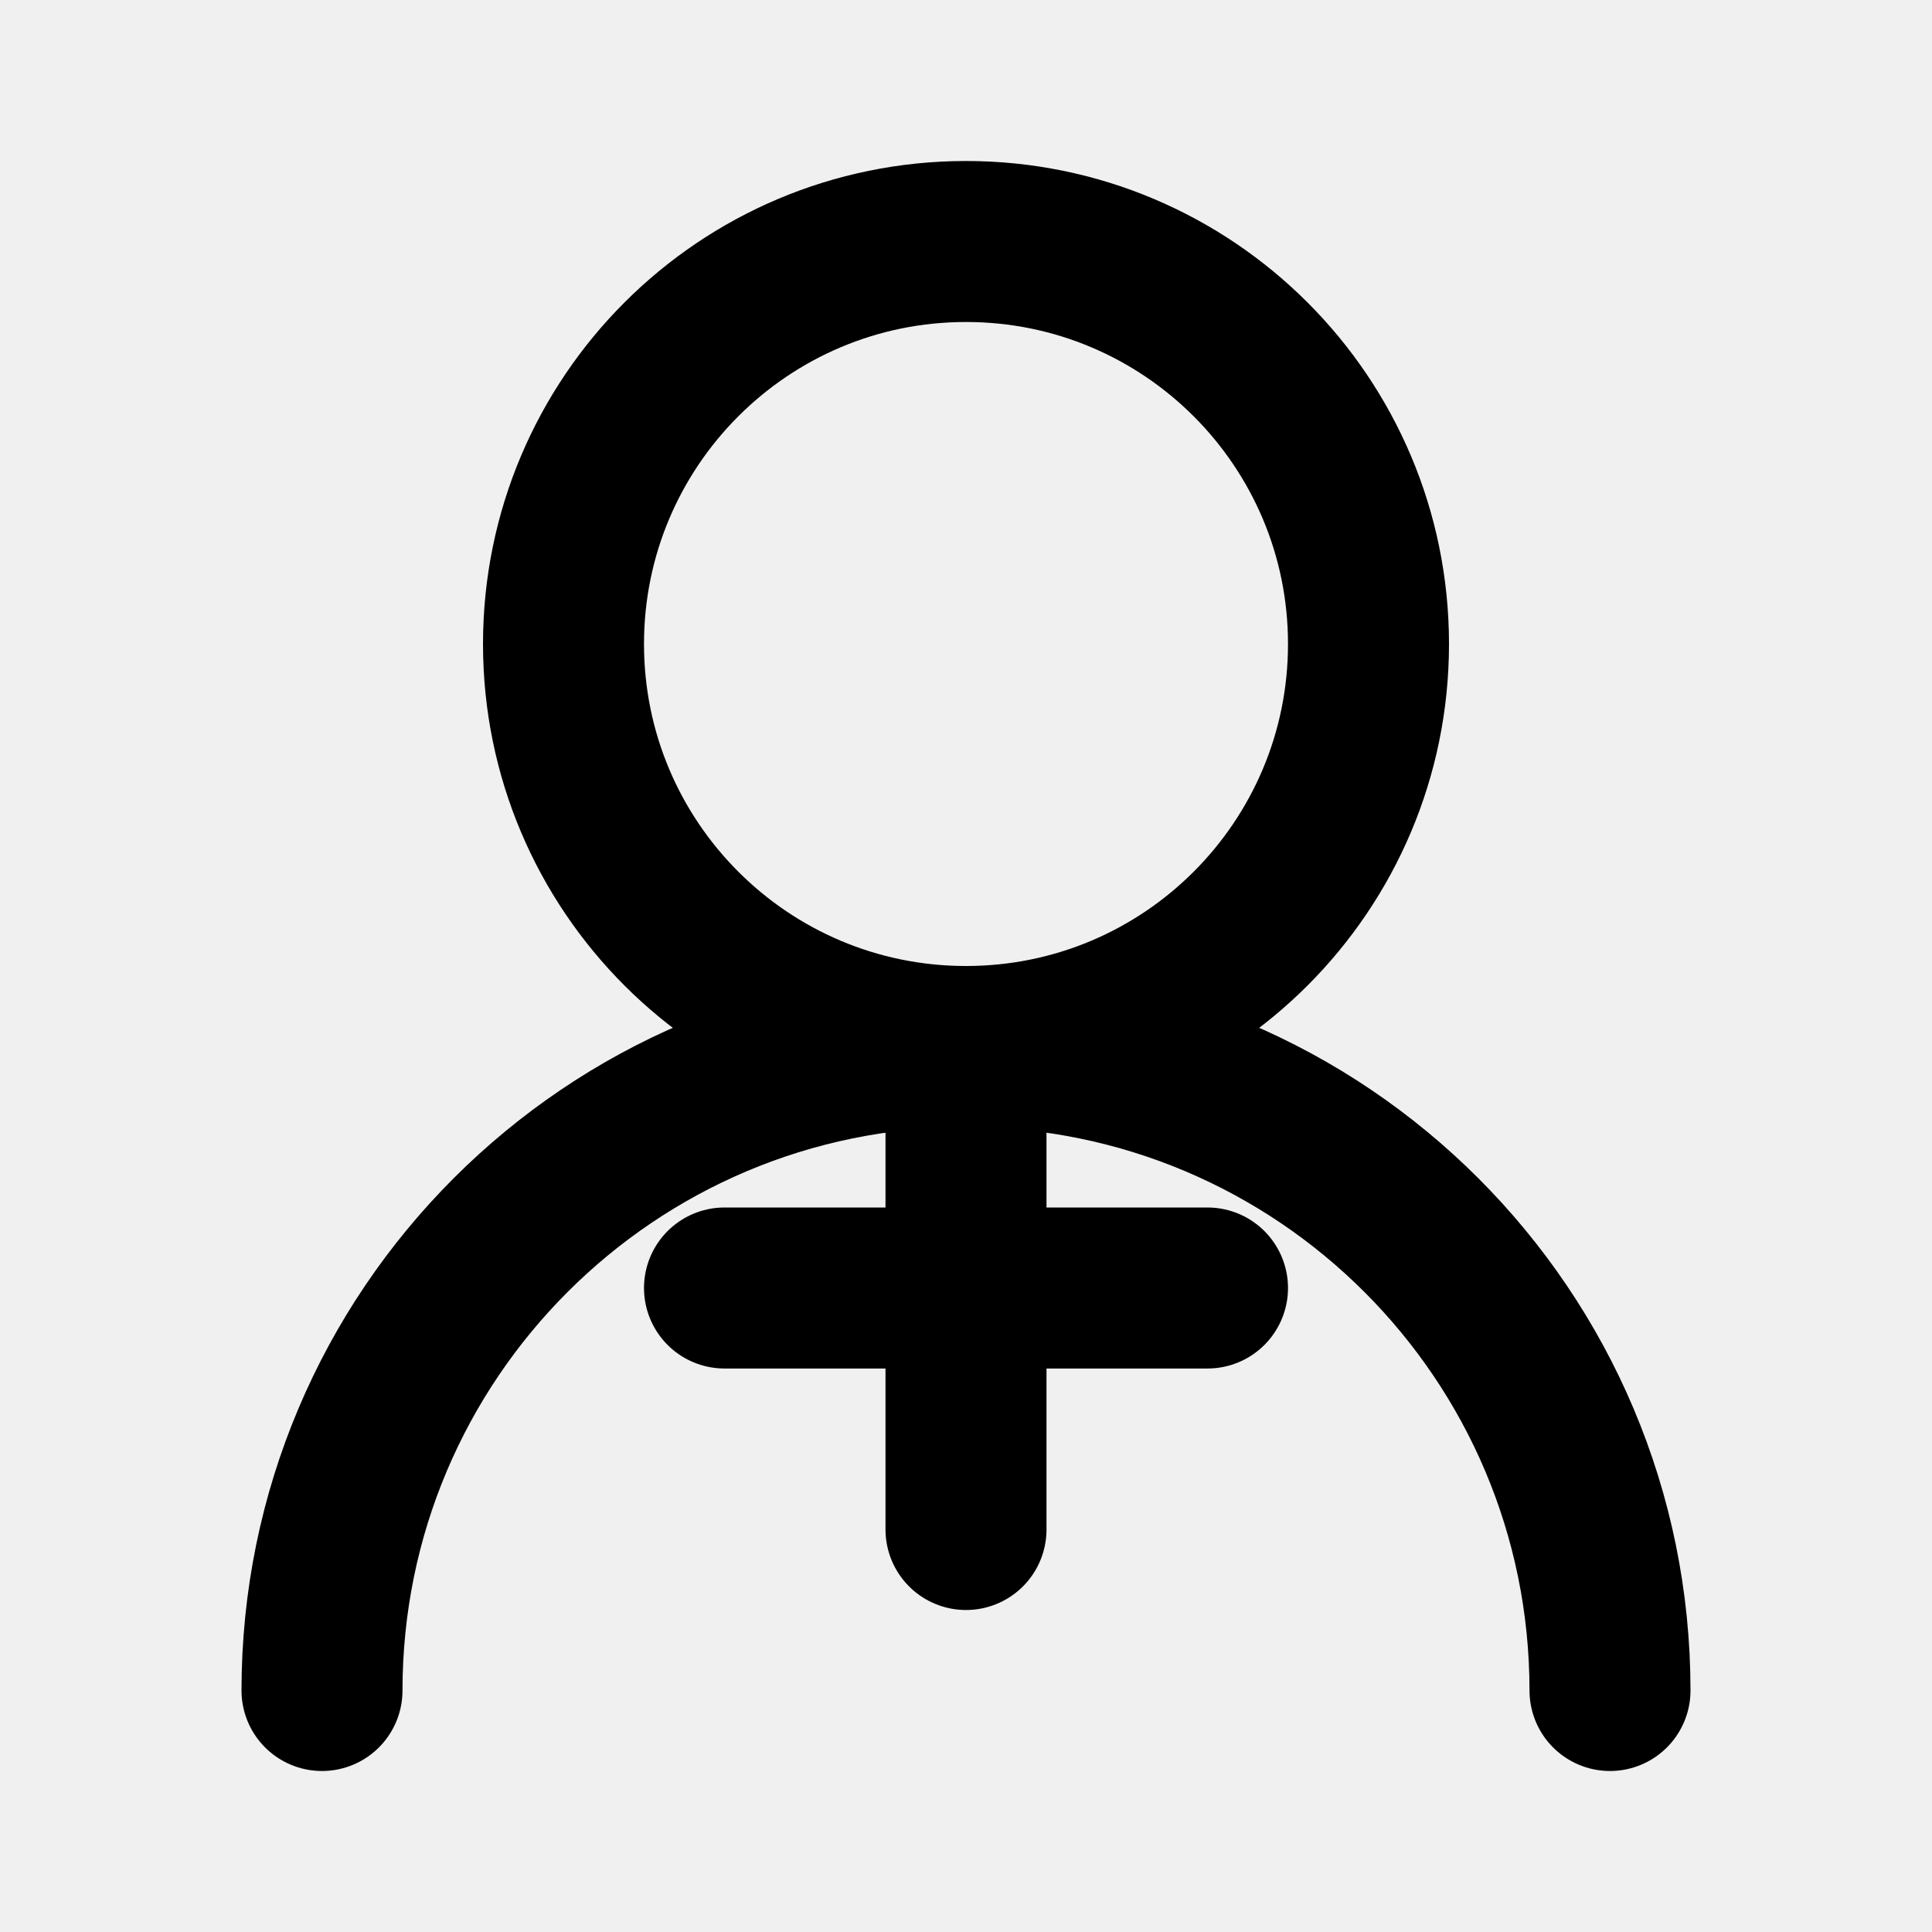
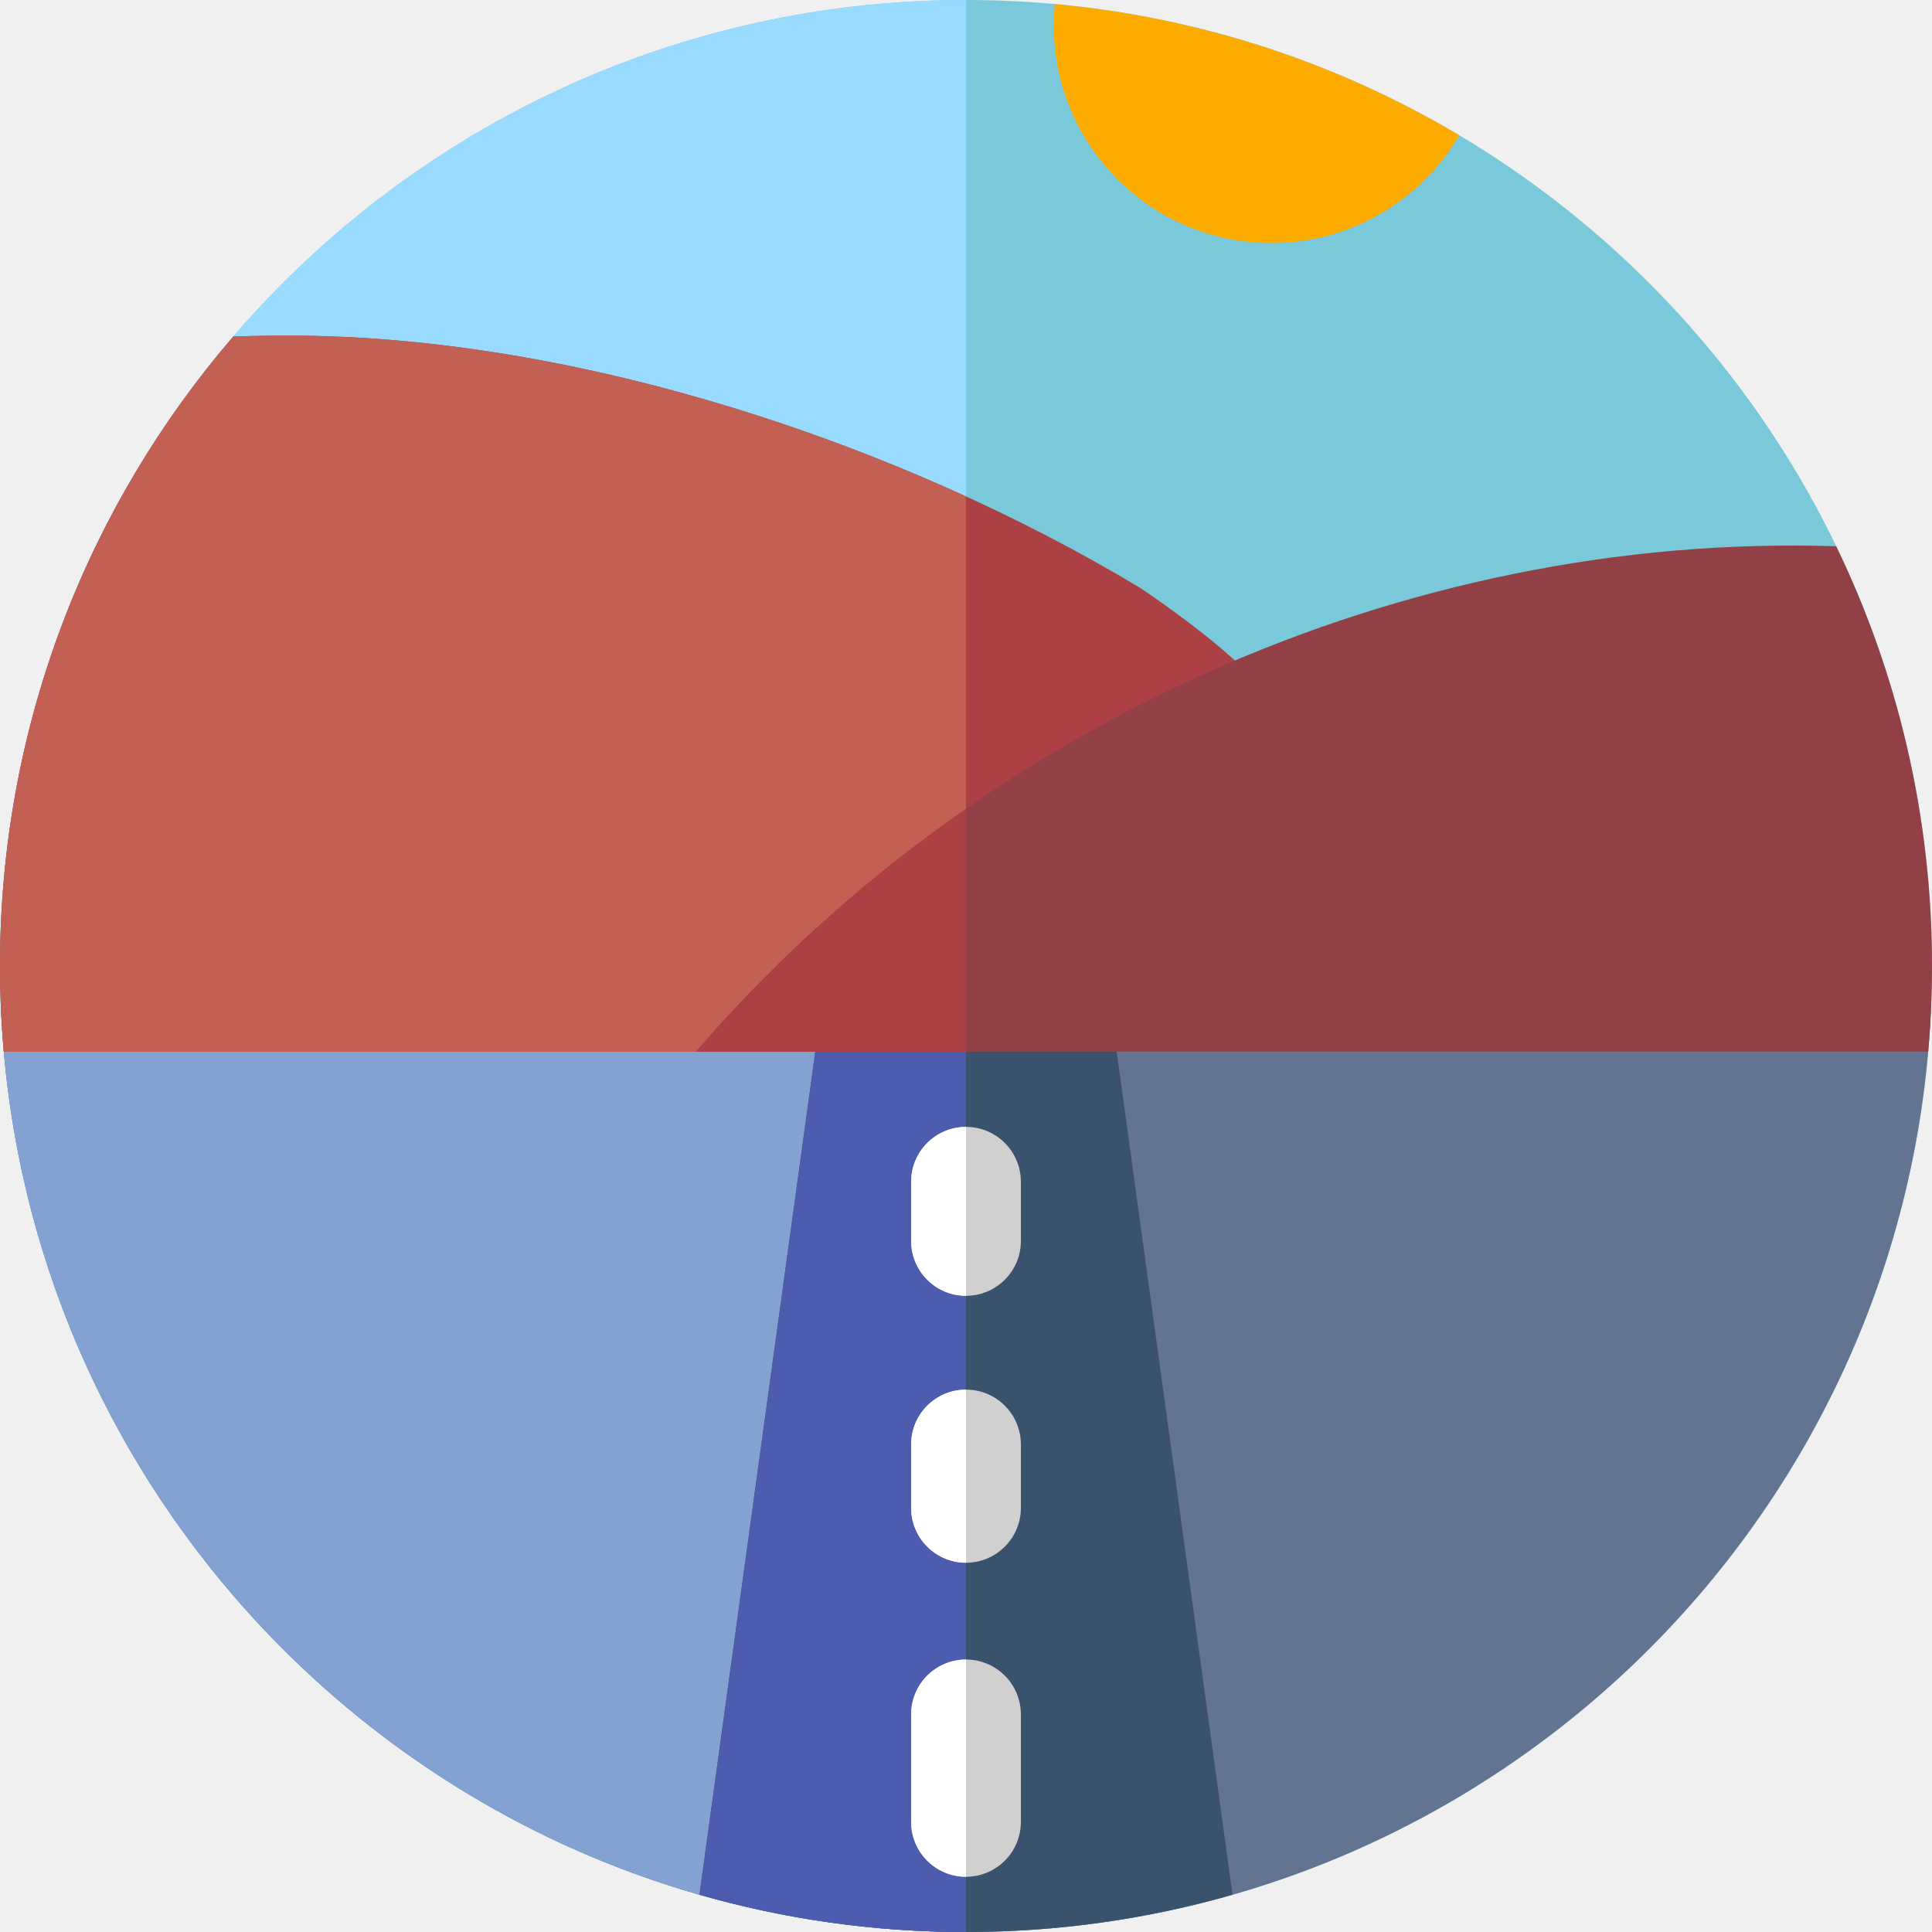
- <svg xmlns="http://www.w3.org/2000/svg" width="24" height="24" viewBox="0 0 24 24" fill="none" stroke="currentColor" stroke-width="2" stroke-linecap="round" stroke-linejoin="round">
-   <circle cx="12" cy="8" r="5" />
-   <path d="M20 21a8 8 0 0 0-16 0" />
-   <path d="M12 13V19" />
-   <path d="M9 16h6" />
+ <svg xmlns="http://www.w3.org/2000/svg" height="800px" width="800px" version="1.1" id="Layer_1" viewBox="0 0 512 512" xml:space="preserve">
+   <circle style="fill:#79C9DB;" cx="256" cy="256" r="256" />
+   <path style="fill:#99DBFF;" d="M256,512C114.615,512,0,397.385,0,256S114.615,0,256,0V512z" />
+   <path style="fill:#637492;" d="M0.22,266.182C5.568,402.845,118.026,512,256,512s250.432-109.155,255.78-245.818H0.22z" />
+   <path style="fill:#84A2D1;" d="M0.22,266.182C5.568,402.845,118.026,512,256,512V266.182H0.22z" />
+   <path style="fill:#FEAB00;" d="M336.924,64.41c21.228,0,39.769-11.475,49.776-28.559C354.807,16.877,318.444,4.639,279.565,1.089  c-0.191,1.862-0.304,3.745-0.304,5.657C279.26,38.593,305.076,64.41,336.924,64.41z" />
+   <path style="fill:#39536F;" d="M217.783,266.182l-32.417,235.93C207.804,508.541,231.495,512,256,512s48.196-3.459,70.634-9.888  l-32.417-235.93H217.783z" />
+   <path style="fill:#4D5CAE;" d="M217.783,266.182l-32.417,235.93C207.804,508.541,231.495,512,256,512V266.182H217.783z" />
+   <path style="fill:#AC4045;" d="M302.358,155.926c-62.82-37.895-148.857-66.992-226.007-66.992c-4.864,0-9.709,0.084-14.532,0.253  C23.292,133.993,0,192.273,0,256c0,7.651,0.355,15.217,1.012,22.697h10.624h172.841c52.999-61.559,150.432-90.333,150.432-90.333  C341.686,182.131,302.358,155.926,302.358,155.926z" />
+   <path style="fill:#C26053;" d="M255.999,131.549c-55.35-25.306-120.141-42.615-179.648-42.615c-4.864,0-9.709,0.084-14.532,0.253  C23.292,133.993,0,192.273,0,256c0,7.651,0.355,15.217,1.012,22.697h10.624h172.841L256,235.636L255.999,131.549z" />
+   <path style="fill:#924045;" d="M486.609,144.761c-114.794-3.684-228.068,47.91-302.132,133.936h315.887h10.624  C511.645,271.217,512,263.651,512,256C512,216.132,502.867,178.403,486.609,144.761z" />
+   <path style="fill:#AC4045;" d="M255.999,214.353c-26.416,18.369-50.541,39.974-71.521,64.343H256L255.999,214.353z" />
+   <g>
+     <path style="fill:#D0D0D0;" d="M256,497.364c-8.033,0-14.545-6.512-14.545-14.545v-28.477c0-8.033,6.512-14.545,14.545-14.545   c8.032,0,14.545,6.512,14.545,14.545v28.477C270.545,490.852,264.032,497.364,256,497.364z" />
+     <path style="fill:#D0D0D0;" d="M256,414.14c-8.033,0-14.545-6.512-14.545-14.545v-16.788c0-8.033,6.512-14.545,14.545-14.545   c8.032,0,14.545,6.512,14.545,14.545v16.788C270.545,407.626,264.032,414.14,256,414.14z" />
+     <path style="fill:#D0D0D0;" d="M256,343.404c-8.033,0-14.545-6.512-14.545-14.545v-15.676c0-8.033,6.512-14.545,14.545-14.545   c8.032,0,14.545,6.512,14.545,14.545v15.676C270.545,336.892,264.032,343.404,256,343.404z" />
+   </g>
+   <g>
+     <path style="fill:#FFFFFF;" d="M256,497.364c-8.033,0-14.545-6.512-14.545-14.545v-28.477c0-8.033,6.512-14.545,14.545-14.545   V497.364z" />
+     <path style="fill:#FFFFFF;" d="M256,414.14c-8.033,0-14.545-6.512-14.545-14.545v-16.788c0-8.033,6.512-14.545,14.545-14.545   V414.14z" />
+     <path style="fill:#FFFFFF;" d="M256,343.404c-8.033,0-14.545-6.512-14.545-14.545v-15.676c0-8.033,6.512-14.545,14.545-14.545   V343.404z" />
+   </g>
</svg>
